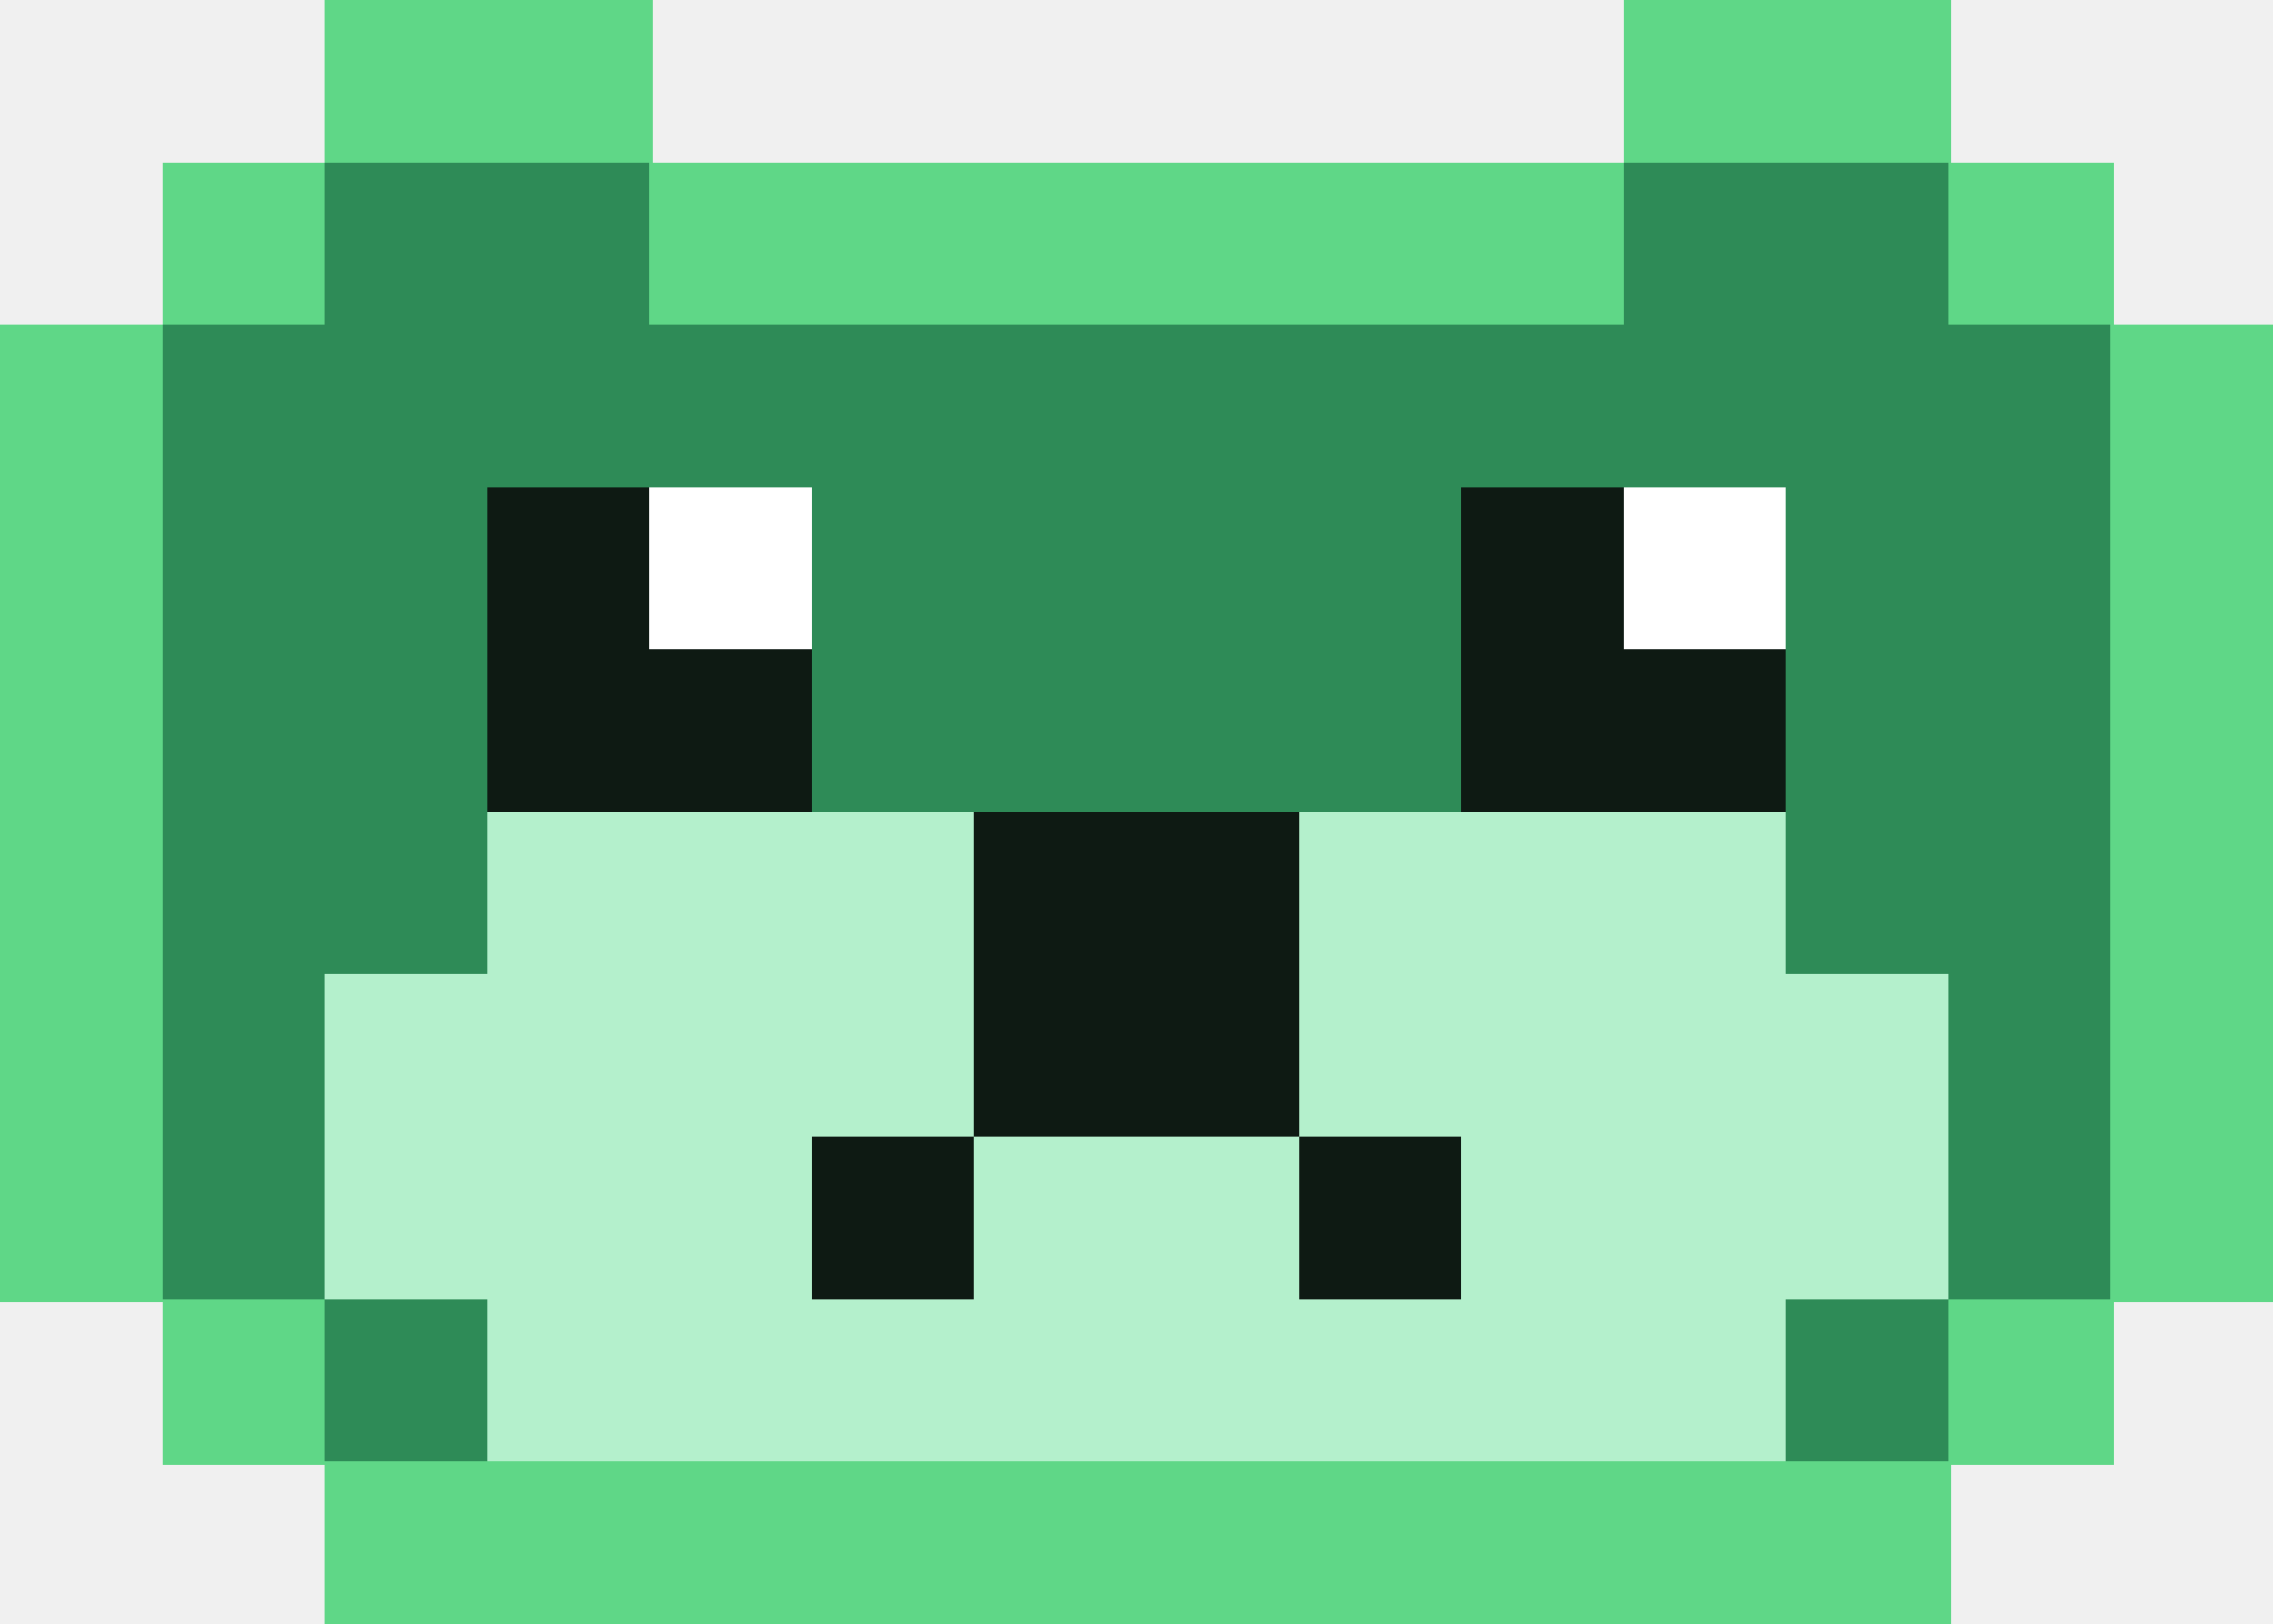
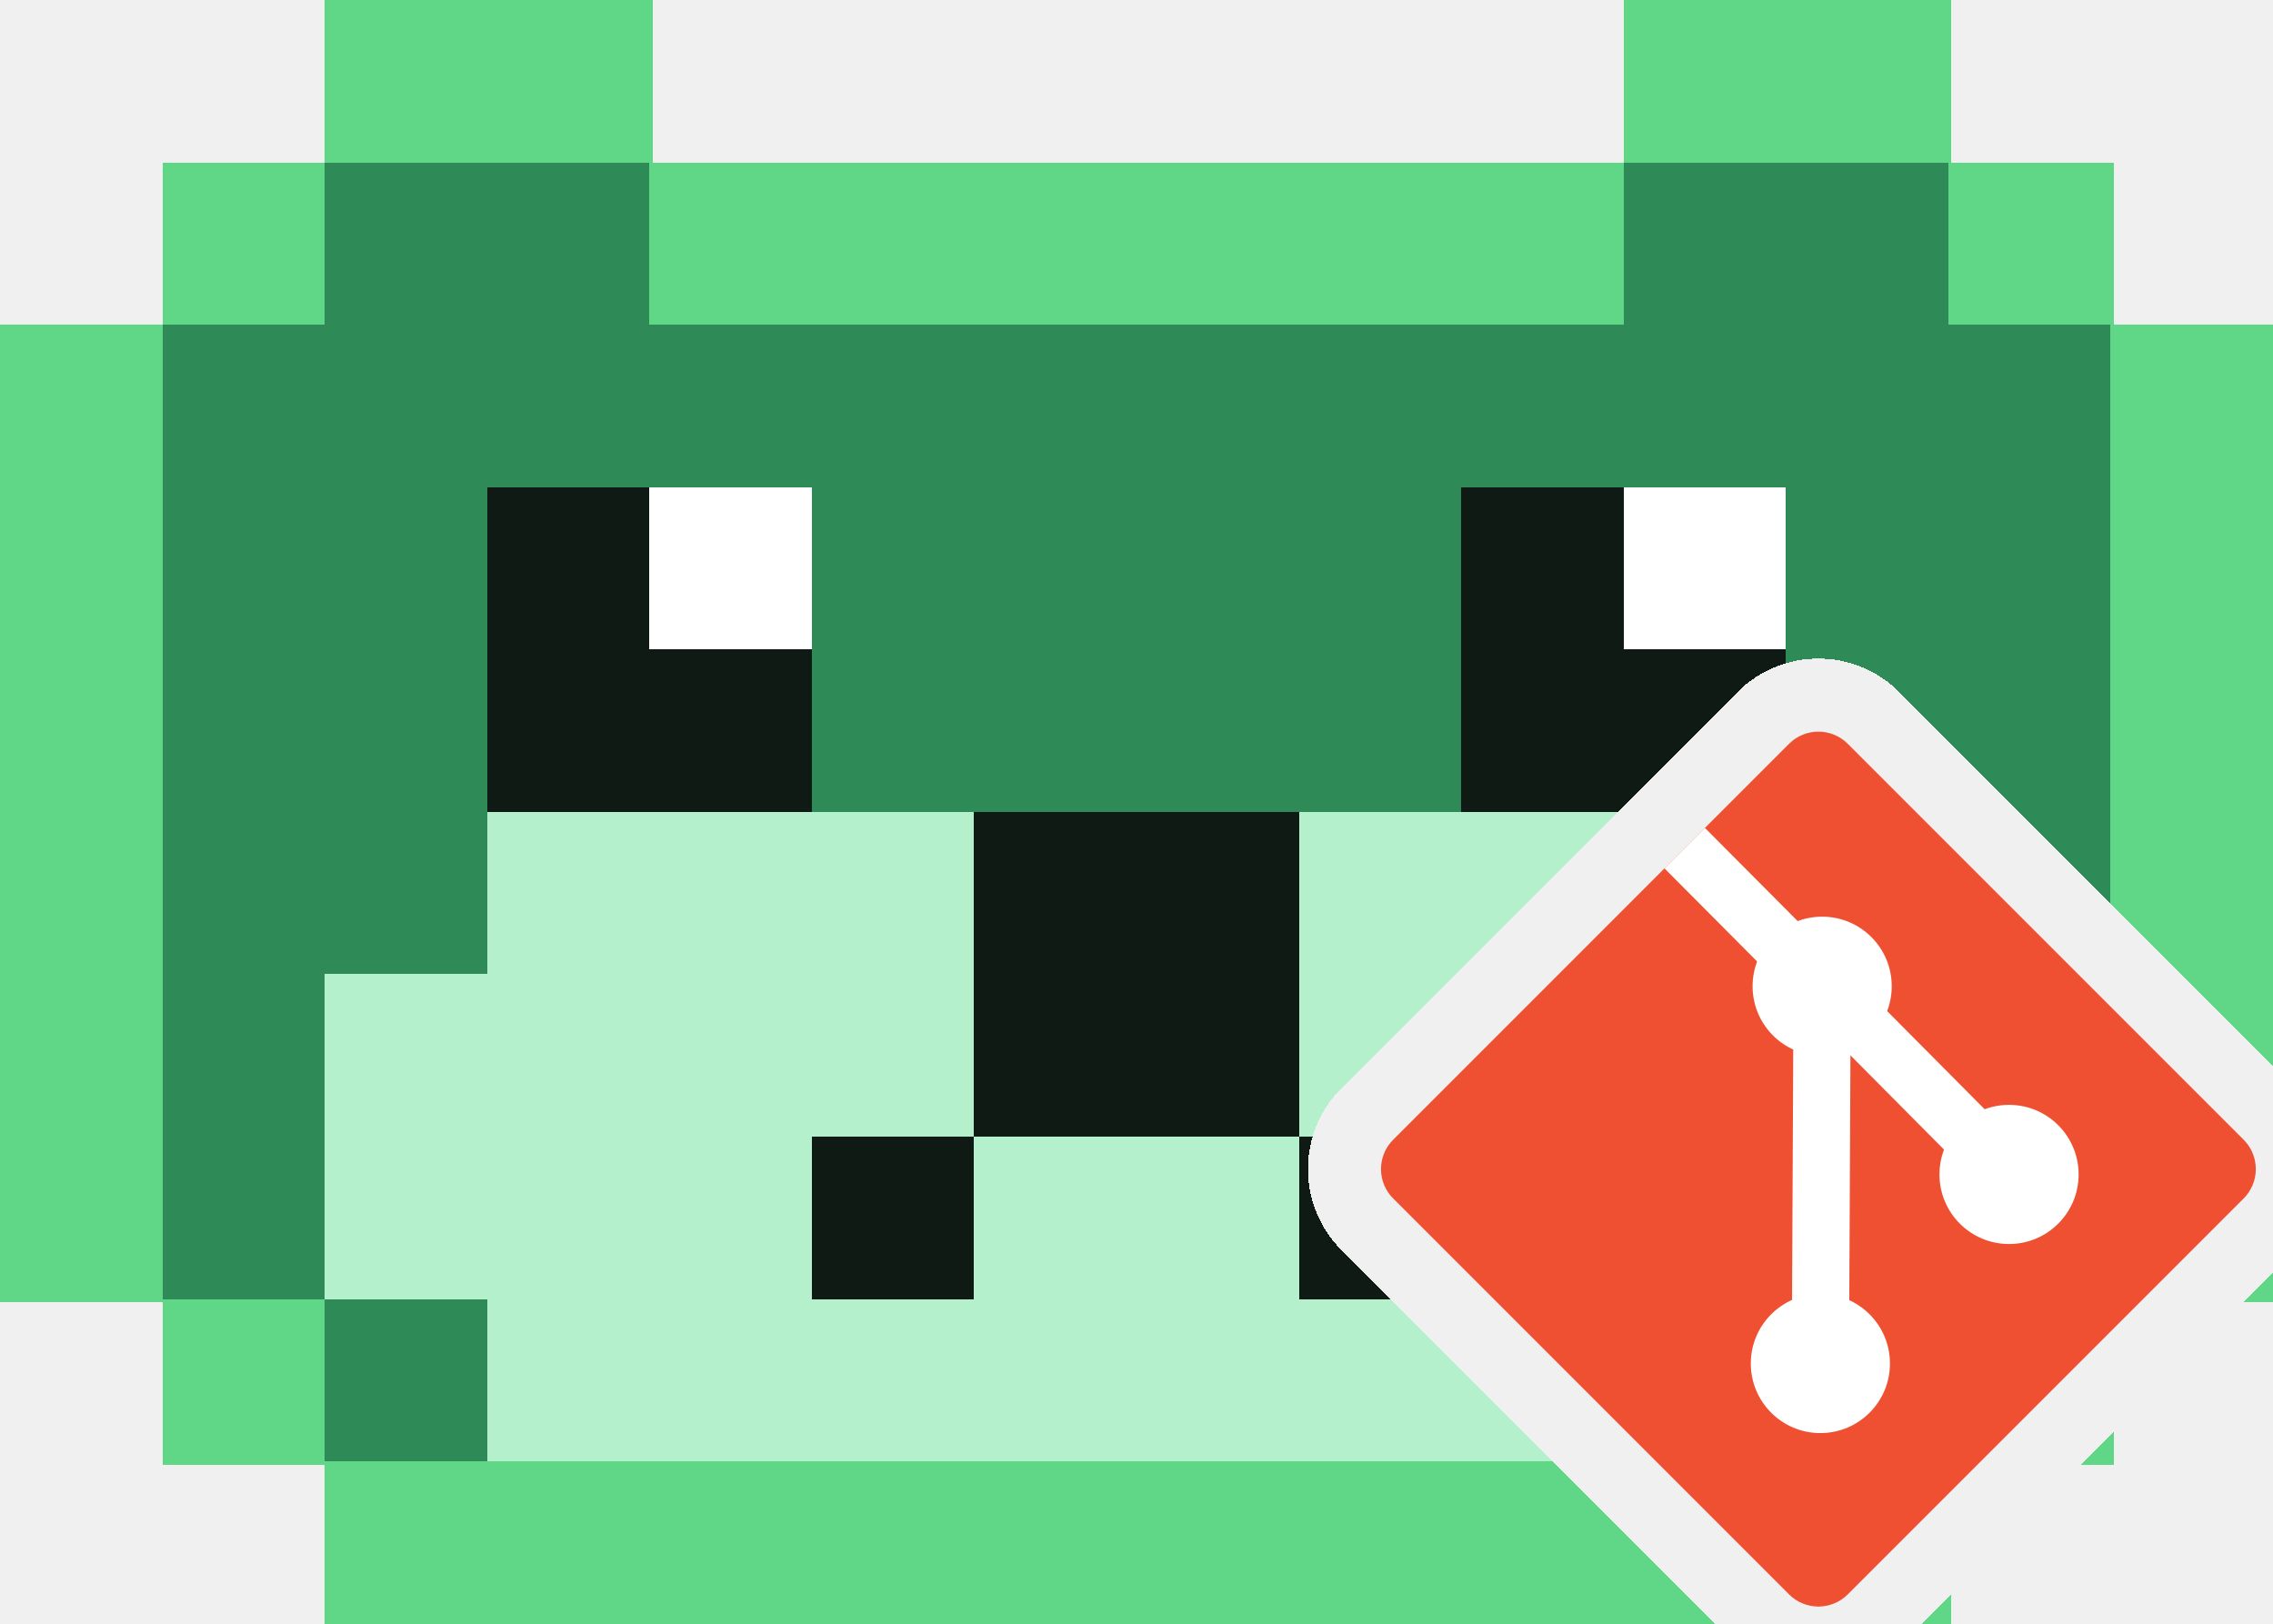
<svg xmlns="http://www.w3.org/2000/svg" viewBox="0 0 14 10" shape-rendering="crispEdges">
-   <rect x="2" y="0" width="1.02" height="1.02" fill="#5fd787" />
-   <rect x="3" y="0" width="1.02" height="1.02" fill="#5fd787" />
-   <rect x="10" y="0" width="1.02" height="1.02" fill="#5fd787" />
-   <rect x="11" y="0" width="1.02" height="1.02" fill="#5fd787" />
-   <rect x="1" y="1" width="1.02" height="1.02" fill="#5fd787" />
-   <rect x="2" y="1" width="1.02" height="1.02" fill="#2e8b57" />
-   <rect x="3" y="1" width="1.02" height="1.02" fill="#2e8b57" />
-   <rect x="4" y="1" width="1.02" height="1.02" fill="#5fd787" />
-   <rect x="5" y="1" width="1.02" height="1.02" fill="#5fd787" />
-   <rect x="6" y="1" width="1.02" height="1.02" fill="#5fd787" />
-   <rect x="7" y="1" width="1.02" height="1.02" fill="#5fd787" />
-   <rect x="8" y="1" width="1.02" height="1.02" fill="#5fd787" />
-   <rect x="9" y="1" width="1.02" height="1.02" fill="#5fd787" />
-   <rect x="10" y="1" width="1.02" height="1.02" fill="#2e8b57" />
-   <rect x="11" y="1" width="1.02" height="1.02" fill="#2e8b57" />
-   <rect x="12" y="1" width="1.02" height="1.02" fill="#5fd787" />
-   <rect x="0" y="2" width="1.02" height="1.02" fill="#5fd787" />
-   <rect x="1" y="2" width="1.02" height="1.02" fill="#2e8b57" />
-   <rect x="2" y="2" width="1.02" height="1.02" fill="#2e8b57" />
-   <rect x="3" y="2" width="1.02" height="1.02" fill="#2e8b57" />
-   <rect x="4" y="2" width="1.02" height="1.02" fill="#2e8b57" />
-   <rect x="5" y="2" width="1.02" height="1.02" fill="#2e8b57" />
-   <rect x="6" y="2" width="1.02" height="1.02" fill="#2e8b57" />
-   <rect x="7" y="2" width="1.02" height="1.02" fill="#2e8b57" />
-   <rect x="8" y="2" width="1.02" height="1.02" fill="#2e8b57" />
-   <rect x="9" y="2" width="1.02" height="1.02" fill="#2e8b57" />
-   <rect x="10" y="2" width="1.02" height="1.02" fill="#2e8b57" />
-   <rect x="11" y="2" width="1.02" height="1.02" fill="#2e8b57" />
-   <rect x="12" y="2" width="1.02" height="1.02" fill="#2e8b57" />
-   <rect x="13" y="2" width="1.02" height="1.02" fill="#5fd787" />
-   <rect x="0" y="3" width="1.02" height="1.02" fill="#5fd787" />
-   <rect x="1" y="3" width="1.02" height="1.02" fill="#2e8b57" />
-   <rect x="2" y="3" width="1.02" height="1.02" fill="#2e8b57" />
-   <rect x="3" y="3" width="1.02" height="1.02" fill="#0e1a13" />
-   <rect x="4" y="3" width="1.02" height="1.02" fill="#ffffff" />
-   <rect x="5" y="3" width="1.02" height="1.02" fill="#2e8b57" />
-   <rect x="6" y="3" width="1.02" height="1.02" fill="#2e8b57" />
-   <rect x="7" y="3" width="1.02" height="1.02" fill="#2e8b57" />
-   <rect x="8" y="3" width="1.02" height="1.02" fill="#2e8b57" />
-   <rect x="9" y="3" width="1.02" height="1.02" fill="#0e1a13" />
-   <rect x="10" y="3" width="1.02" height="1.02" fill="#ffffff" />
-   <rect x="11" y="3" width="1.02" height="1.02" fill="#2e8b57" />
-   <rect x="12" y="3" width="1.02" height="1.02" fill="#2e8b57" />
-   <rect x="13" y="3" width="1.02" height="1.02" fill="#5fd787" />
-   <rect x="0" y="4" width="1.02" height="1.02" fill="#5fd787" />
-   <rect x="1" y="4" width="1.02" height="1.02" fill="#2e8b57" />
-   <rect x="2" y="4" width="1.02" height="1.02" fill="#2e8b57" />
-   <rect x="3" y="4" width="1.02" height="1.02" fill="#0e1a13" />
-   <rect x="4" y="4" width="1.02" height="1.02" fill="#0e1a13" />
-   <rect x="5" y="4" width="1.02" height="1.02" fill="#2e8b57" />
-   <rect x="6" y="4" width="1.02" height="1.02" fill="#2e8b57" />
-   <rect x="7" y="4" width="1.02" height="1.02" fill="#2e8b57" />
-   <rect x="8" y="4" width="1.02" height="1.02" fill="#2e8b57" />
-   <rect x="9" y="4" width="1.02" height="1.02" fill="#0e1a13" />
-   <rect x="10" y="4" width="1.02" height="1.02" fill="#0e1a13" />
-   <rect x="11" y="4" width="1.02" height="1.02" fill="#2e8b57" />
-   <rect x="12" y="4" width="1.02" height="1.02" fill="#2e8b57" />
-   <rect x="13" y="4" width="1.02" height="1.02" fill="#5fd787" />
-   <rect x="0" y="5" width="1.02" height="1.02" fill="#5fd787" />
-   <rect x="1" y="5" width="1.02" height="1.02" fill="#2e8b57" />
-   <rect x="2" y="5" width="1.02" height="1.02" fill="#2e8b57" />
-   <rect x="3" y="5" width="1.02" height="1.02" fill="#b4f0cc" />
-   <rect x="4" y="5" width="1.02" height="1.02" fill="#b4f0cc" />
-   <rect x="5" y="5" width="1.02" height="1.02" fill="#b4f0cc" />
-   <rect x="6" y="5" width="1.02" height="1.02" fill="#0e1a13" />
-   <rect x="7" y="5" width="1.02" height="1.02" fill="#0e1a13" />
-   <rect x="8" y="5" width="1.02" height="1.02" fill="#b4f0cc" />
-   <rect x="9" y="5" width="1.02" height="1.02" fill="#b4f0cc" />
-   <rect x="10" y="5" width="1.02" height="1.02" fill="#b4f0cc" />
-   <rect x="11" y="5" width="1.02" height="1.02" fill="#2e8b57" />
-   <rect x="12" y="5" width="1.02" height="1.02" fill="#2e8b57" />
-   <rect x="13" y="5" width="1.02" height="1.02" fill="#5fd787" />
-   <rect x="0" y="6" width="1.02" height="1.02" fill="#5fd787" />
-   <rect x="1" y="6" width="1.02" height="1.02" fill="#2e8b57" />
-   <rect x="2" y="6" width="1.02" height="1.02" fill="#b4f0cc" />
-   <rect x="3" y="6" width="1.02" height="1.02" fill="#b4f0cc" />
-   <rect x="4" y="6" width="1.02" height="1.02" fill="#b4f0cc" />
-   <rect x="5" y="6" width="1.02" height="1.02" fill="#b4f0cc" />
-   <rect x="6" y="6" width="1.02" height="1.02" fill="#0e1a13" />
-   <rect x="7" y="6" width="1.02" height="1.02" fill="#0e1a13" />
-   <rect x="8" y="6" width="1.02" height="1.02" fill="#b4f0cc" />
-   <rect x="9" y="6" width="1.02" height="1.02" fill="#b4f0cc" />
-   <rect x="10" y="6" width="1.02" height="1.02" fill="#b4f0cc" />
-   <rect x="11" y="6" width="1.02" height="1.02" fill="#b4f0cc" />
-   <rect x="12" y="6" width="1.02" height="1.02" fill="#2e8b57" />
-   <rect x="13" y="6" width="1.02" height="1.02" fill="#5fd787" />
-   <rect x="0" y="7" width="1.02" height="1.02" fill="#5fd787" />
-   <rect x="1" y="7" width="1.02" height="1.02" fill="#2e8b57" />
-   <rect x="2" y="7" width="1.02" height="1.02" fill="#b4f0cc" />
-   <rect x="3" y="7" width="1.02" height="1.02" fill="#b4f0cc" />
-   <rect x="4" y="7" width="1.02" height="1.02" fill="#b4f0cc" />
-   <rect x="5" y="7" width="1.02" height="1.02" fill="#0e1a13" />
-   <rect x="6" y="7" width="1.02" height="1.02" fill="#b4f0cc" />
-   <rect x="7" y="7" width="1.02" height="1.02" fill="#b4f0cc" />
-   <rect x="8" y="7" width="1.02" height="1.02" fill="#0e1a13" />
-   <rect x="9" y="7" width="1.02" height="1.02" fill="#b4f0cc" />
-   <rect x="10" y="7" width="1.02" height="1.02" fill="#b4f0cc" />
-   <rect x="11" y="7" width="1.02" height="1.02" fill="#b4f0cc" />
-   <rect x="12" y="7" width="1.02" height="1.02" fill="#2e8b57" />
-   <rect x="13" y="7" width="1.02" height="1.02" fill="#5fd787" />
-   <rect x="1" y="8" width="1.02" height="1.02" fill="#5fd787" />
-   <rect x="2" y="8" width="1.02" height="1.02" fill="#2e8b57" />
-   <rect x="3" y="8" width="1.02" height="1.02" fill="#b4f0cc" />
-   <rect x="4" y="8" width="1.02" height="1.02" fill="#b4f0cc" />
-   <rect x="5" y="8" width="1.02" height="1.02" fill="#b4f0cc" />
-   <rect x="6" y="8" width="1.02" height="1.02" fill="#b4f0cc" />
-   <rect x="7" y="8" width="1.02" height="1.02" fill="#b4f0cc" />
-   <rect x="8" y="8" width="1.02" height="1.02" fill="#b4f0cc" />
-   <rect x="9" y="8" width="1.02" height="1.02" fill="#b4f0cc" />
-   <rect x="10" y="8" width="1.02" height="1.02" fill="#b4f0cc" />
-   <rect x="11" y="8" width="1.02" height="1.02" fill="#2e8b57" />
-   <rect x="12" y="8" width="1.02" height="1.02" fill="#5fd787" />
-   <rect x="2" y="9" width="1.02" height="1.02" fill="#5fd787" />
-   <rect x="3" y="9" width="1.02" height="1.02" fill="#5fd787" />
-   <rect x="4" y="9" width="1.02" height="1.02" fill="#5fd787" />
-   <rect x="5" y="9" width="1.02" height="1.02" fill="#5fd787" />
-   <rect x="6" y="9" width="1.02" height="1.02" fill="#5fd787" />
-   <rect x="7" y="9" width="1.02" height="1.02" fill="#5fd787" />
-   <rect x="8" y="9" width="1.02" height="1.02" fill="#5fd787" />
-   <rect x="9" y="9" width="1.02" height="1.02" fill="#5fd787" />
-   <rect x="10" y="9" width="1.02" height="1.02" fill="#5fd787" />
-   <rect x="11" y="9" width="1.02" height="1.02" fill="#5fd787" />
+   <defs>
+     <clipPath id="git-diamond">
+       <rect x="-32.527" y="-32.527" width="65.054" height="65.054" rx="4.2" fill="#000" transform="translate(46 46) rotate(45)" />
+     </clipPath>
+     <mask id="git-gap" maskUnits="userSpaceOnUse">
+       <rect x="-1" y="-1" width="999" height="999" fill="#fff" />
+       <g transform="translate(8.4 4.4) scale(0.06087)">
+         <rect x="-39.92" y="-39.92" width="79.84" height="79.84" rx="11.593" fill="#000" transform="translate(46 46) rotate(45)" />
+       </g>
+     </mask>
+   </defs>
+   <g mask="url(#git-gap)">
+     <rect x="2" y="0" width="1.02" height="1.02" fill="#5fd787" />
+     <rect x="3" y="0" width="1.02" height="1.02" fill="#5fd787" />
+     <rect x="10" y="0" width="1.02" height="1.02" fill="#5fd787" />
+     <rect x="11" y="0" width="1.02" height="1.02" fill="#5fd787" />
+     <rect x="1" y="1" width="1.02" height="1.02" fill="#5fd787" />
+     <rect x="2" y="1" width="1.02" height="1.02" fill="#2e8b57" />
+     <rect x="3" y="1" width="1.02" height="1.02" fill="#2e8b57" />
+     <rect x="4" y="1" width="1.02" height="1.02" fill="#5fd787" />
+     <rect x="5" y="1" width="1.02" height="1.02" fill="#5fd787" />
+     <rect x="6" y="1" width="1.02" height="1.02" fill="#5fd787" />
+     <rect x="7" y="1" width="1.02" height="1.02" fill="#5fd787" />
+     <rect x="8" y="1" width="1.02" height="1.02" fill="#5fd787" />
+     <rect x="9" y="1" width="1.02" height="1.02" fill="#5fd787" />
+     <rect x="10" y="1" width="1.02" height="1.02" fill="#2e8b57" />
+     <rect x="11" y="1" width="1.02" height="1.02" fill="#2e8b57" />
+     <rect x="12" y="1" width="1.02" height="1.02" fill="#5fd787" />
+     <rect x="0" y="2" width="1.02" height="1.02" fill="#5fd787" />
+     <rect x="1" y="2" width="1.02" height="1.02" fill="#2e8b57" />
+     <rect x="2" y="2" width="1.02" height="1.02" fill="#2e8b57" />
+     <rect x="3" y="2" width="1.02" height="1.02" fill="#2e8b57" />
+     <rect x="4" y="2" width="1.02" height="1.02" fill="#2e8b57" />
+     <rect x="5" y="2" width="1.02" height="1.02" fill="#2e8b57" />
+     <rect x="6" y="2" width="1.02" height="1.02" fill="#2e8b57" />
+     <rect x="7" y="2" width="1.02" height="1.02" fill="#2e8b57" />
+     <rect x="8" y="2" width="1.02" height="1.02" fill="#2e8b57" />
+     <rect x="9" y="2" width="1.02" height="1.02" fill="#2e8b57" />
+     <rect x="10" y="2" width="1.02" height="1.02" fill="#2e8b57" />
+     <rect x="11" y="2" width="1.02" height="1.02" fill="#2e8b57" />
+     <rect x="12" y="2" width="1.02" height="1.02" fill="#2e8b57" />
+     <rect x="13" y="2" width="1.02" height="1.02" fill="#5fd787" />
+     <rect x="0" y="3" width="1.02" height="1.02" fill="#5fd787" />
+     <rect x="1" y="3" width="1.02" height="1.02" fill="#2e8b57" />
+     <rect x="2" y="3" width="1.02" height="1.02" fill="#2e8b57" />
+     <rect x="3" y="3" width="1.02" height="1.02" fill="#0e1a13" />
+     <rect x="4" y="3" width="1.02" height="1.02" fill="#ffffff" />
+     <rect x="5" y="3" width="1.02" height="1.02" fill="#2e8b57" />
+     <rect x="6" y="3" width="1.02" height="1.02" fill="#2e8b57" />
+     <rect x="7" y="3" width="1.02" height="1.02" fill="#2e8b57" />
+     <rect x="8" y="3" width="1.02" height="1.02" fill="#2e8b57" />
+     <rect x="9" y="3" width="1.02" height="1.02" fill="#0e1a13" />
+     <rect x="10" y="3" width="1.02" height="1.02" fill="#ffffff" />
+     <rect x="11" y="3" width="1.02" height="1.02" fill="#2e8b57" />
+     <rect x="12" y="3" width="1.02" height="1.02" fill="#2e8b57" />
+     <rect x="13" y="3" width="1.02" height="1.02" fill="#5fd787" />
+     <rect x="0" y="4" width="1.02" height="1.02" fill="#5fd787" />
+     <rect x="1" y="4" width="1.02" height="1.02" fill="#2e8b57" />
+     <rect x="2" y="4" width="1.02" height="1.02" fill="#2e8b57" />
+     <rect x="3" y="4" width="1.02" height="1.02" fill="#0e1a13" />
+     <rect x="4" y="4" width="1.02" height="1.02" fill="#0e1a13" />
+     <rect x="5" y="4" width="1.02" height="1.02" fill="#2e8b57" />
+     <rect x="6" y="4" width="1.02" height="1.02" fill="#2e8b57" />
+     <rect x="7" y="4" width="1.02" height="1.02" fill="#2e8b57" />
+     <rect x="8" y="4" width="1.02" height="1.02" fill="#2e8b57" />
+     <rect x="9" y="4" width="1.02" height="1.02" fill="#0e1a13" />
+     <rect x="10" y="4" width="1.02" height="1.02" fill="#0e1a13" />
+     <rect x="11" y="4" width="1.02" height="1.02" fill="#2e8b57" />
+     <rect x="12" y="4" width="1.02" height="1.02" fill="#2e8b57" />
+     <rect x="13" y="4" width="1.02" height="1.02" fill="#5fd787" />
+     <rect x="0" y="5" width="1.02" height="1.02" fill="#5fd787" />
+     <rect x="1" y="5" width="1.02" height="1.02" fill="#2e8b57" />
+     <rect x="2" y="5" width="1.02" height="1.02" fill="#2e8b57" />
+     <rect x="3" y="5" width="1.02" height="1.02" fill="#b4f0cc" />
+     <rect x="4" y="5" width="1.02" height="1.02" fill="#b4f0cc" />
+     <rect x="5" y="5" width="1.02" height="1.02" fill="#b4f0cc" />
+     <rect x="6" y="5" width="1.02" height="1.02" fill="#0e1a13" />
+     <rect x="7" y="5" width="1.02" height="1.02" fill="#0e1a13" />
+     <rect x="8" y="5" width="1.02" height="1.02" fill="#b4f0cc" />
+     <rect x="9" y="5" width="1.02" height="1.02" fill="#b4f0cc" />
+     <rect x="10" y="5" width="1.02" height="1.02" fill="#b4f0cc" />
+     <rect x="11" y="5" width="1.02" height="1.02" fill="#2e8b57" />
+     <rect x="12" y="5" width="1.02" height="1.02" fill="#2e8b57" />
+     <rect x="13" y="5" width="1.02" height="1.02" fill="#5fd787" />
+     <rect x="0" y="6" width="1.02" height="1.02" fill="#5fd787" />
+     <rect x="1" y="6" width="1.02" height="1.02" fill="#2e8b57" />
+     <rect x="2" y="6" width="1.02" height="1.02" fill="#b4f0cc" />
+     <rect x="3" y="6" width="1.02" height="1.02" fill="#b4f0cc" />
+     <rect x="4" y="6" width="1.02" height="1.02" fill="#b4f0cc" />
+     <rect x="5" y="6" width="1.02" height="1.02" fill="#b4f0cc" />
+     <rect x="6" y="6" width="1.02" height="1.02" fill="#0e1a13" />
+     <rect x="7" y="6" width="1.02" height="1.02" fill="#0e1a13" />
+     <rect x="8" y="6" width="1.02" height="1.02" fill="#b4f0cc" />
+     <rect x="9" y="6" width="1.02" height="1.02" fill="#b4f0cc" />
+     <rect x="10" y="6" width="1.02" height="1.02" fill="#b4f0cc" />
+     <rect x="11" y="6" width="1.02" height="1.02" fill="#b4f0cc" />
+     <rect x="12" y="6" width="1.02" height="1.02" fill="#2e8b57" />
+     <rect x="13" y="6" width="1.02" height="1.02" fill="#5fd787" />
+     <rect x="0" y="7" width="1.02" height="1.02" fill="#5fd787" />
+     <rect x="1" y="7" width="1.02" height="1.02" fill="#2e8b57" />
+     <rect x="2" y="7" width="1.02" height="1.02" fill="#b4f0cc" />
+     <rect x="3" y="7" width="1.02" height="1.02" fill="#b4f0cc" />
+     <rect x="4" y="7" width="1.02" height="1.02" fill="#b4f0cc" />
+     <rect x="5" y="7" width="1.02" height="1.02" fill="#0e1a13" />
+     <rect x="6" y="7" width="1.02" height="1.02" fill="#b4f0cc" />
+     <rect x="7" y="7" width="1.02" height="1.02" fill="#b4f0cc" />
+     <rect x="8" y="7" width="1.02" height="1.02" fill="#0e1a13" />
+     <rect x="9" y="7" width="1.02" height="1.02" fill="#b4f0cc" />
+     <rect x="10" y="7" width="1.02" height="1.02" fill="#b4f0cc" />
+     <rect x="11" y="7" width="1.02" height="1.02" fill="#b4f0cc" />
+     <rect x="12" y="7" width="1.02" height="1.02" fill="#2e8b57" />
+     <rect x="13" y="7" width="1.02" height="1.02" fill="#5fd787" />
+     <rect x="1" y="8" width="1.02" height="1.02" fill="#5fd787" />
+     <rect x="2" y="8" width="1.02" height="1.02" fill="#2e8b57" />
+     <rect x="3" y="8" width="1.02" height="1.02" fill="#b4f0cc" />
+     <rect x="4" y="8" width="1.02" height="1.02" fill="#b4f0cc" />
+     <rect x="5" y="8" width="1.02" height="1.02" fill="#b4f0cc" />
+     <rect x="6" y="8" width="1.02" height="1.02" fill="#b4f0cc" />
+     <rect x="7" y="8" width="1.02" height="1.02" fill="#b4f0cc" />
+     <rect x="8" y="8" width="1.02" height="1.02" fill="#b4f0cc" />
+     <rect x="9" y="8" width="1.02" height="1.02" fill="#b4f0cc" />
+     <rect x="10" y="8" width="1.02" height="1.02" fill="#b4f0cc" />
+     <rect x="11" y="8" width="1.02" height="1.02" fill="#2e8b57" />
+     <rect x="12" y="8" width="1.02" height="1.02" fill="#5fd787" />
+     <rect x="2" y="9" width="1.02" height="1.02" fill="#5fd787" />
+     <rect x="3" y="9" width="1.02" height="1.02" fill="#5fd787" />
+     <rect x="4" y="9" width="1.02" height="1.02" fill="#5fd787" />
+     <rect x="5" y="9" width="1.02" height="1.02" fill="#5fd787" />
+     <rect x="6" y="9" width="1.02" height="1.02" fill="#5fd787" />
+     <rect x="7" y="9" width="1.02" height="1.02" fill="#5fd787" />
+     <rect x="8" y="9" width="1.02" height="1.02" fill="#5fd787" />
+     <rect x="9" y="9" width="1.02" height="1.02" fill="#5fd787" />
+     <rect x="10" y="9" width="1.02" height="1.02" fill="#5fd787" />
+     <rect x="11" y="9" width="1.02" height="1.02" fill="#5fd787" />
+   </g>
+   <g transform="translate(8.4 4.4) scale(0.06087)" shape-rendering="geometricPrecision">
+     <rect x="-32.527" y="-32.527" width="65.054" height="65.054" rx="4.2" fill="#f05032" transform="translate(46 46) rotate(45)" />
+     <g clip-path="url(#git-diamond)" fill="#ffffff" stroke="#ffffff" stroke-width="5.79" stroke-linecap="round">
+       <line x1="20" y1="1" x2="46.38" y2="27.5" />
+       <line x1="46.38" y1="27.5" x2="46.2" y2="65.67" />
+       <line x1="46.38" y1="27.5" x2="65.29" y2="46.54" />
+     </g>
+     <g fill="#ffffff">
+       <circle cx="46.38" cy="27.5" r="7.04" />
+       <circle cx="65.29" cy="46.54" r="7.04" />
+       <circle cx="46.2" cy="65.67" r="7.04" />
+     </g>
+   </g>
</svg>
